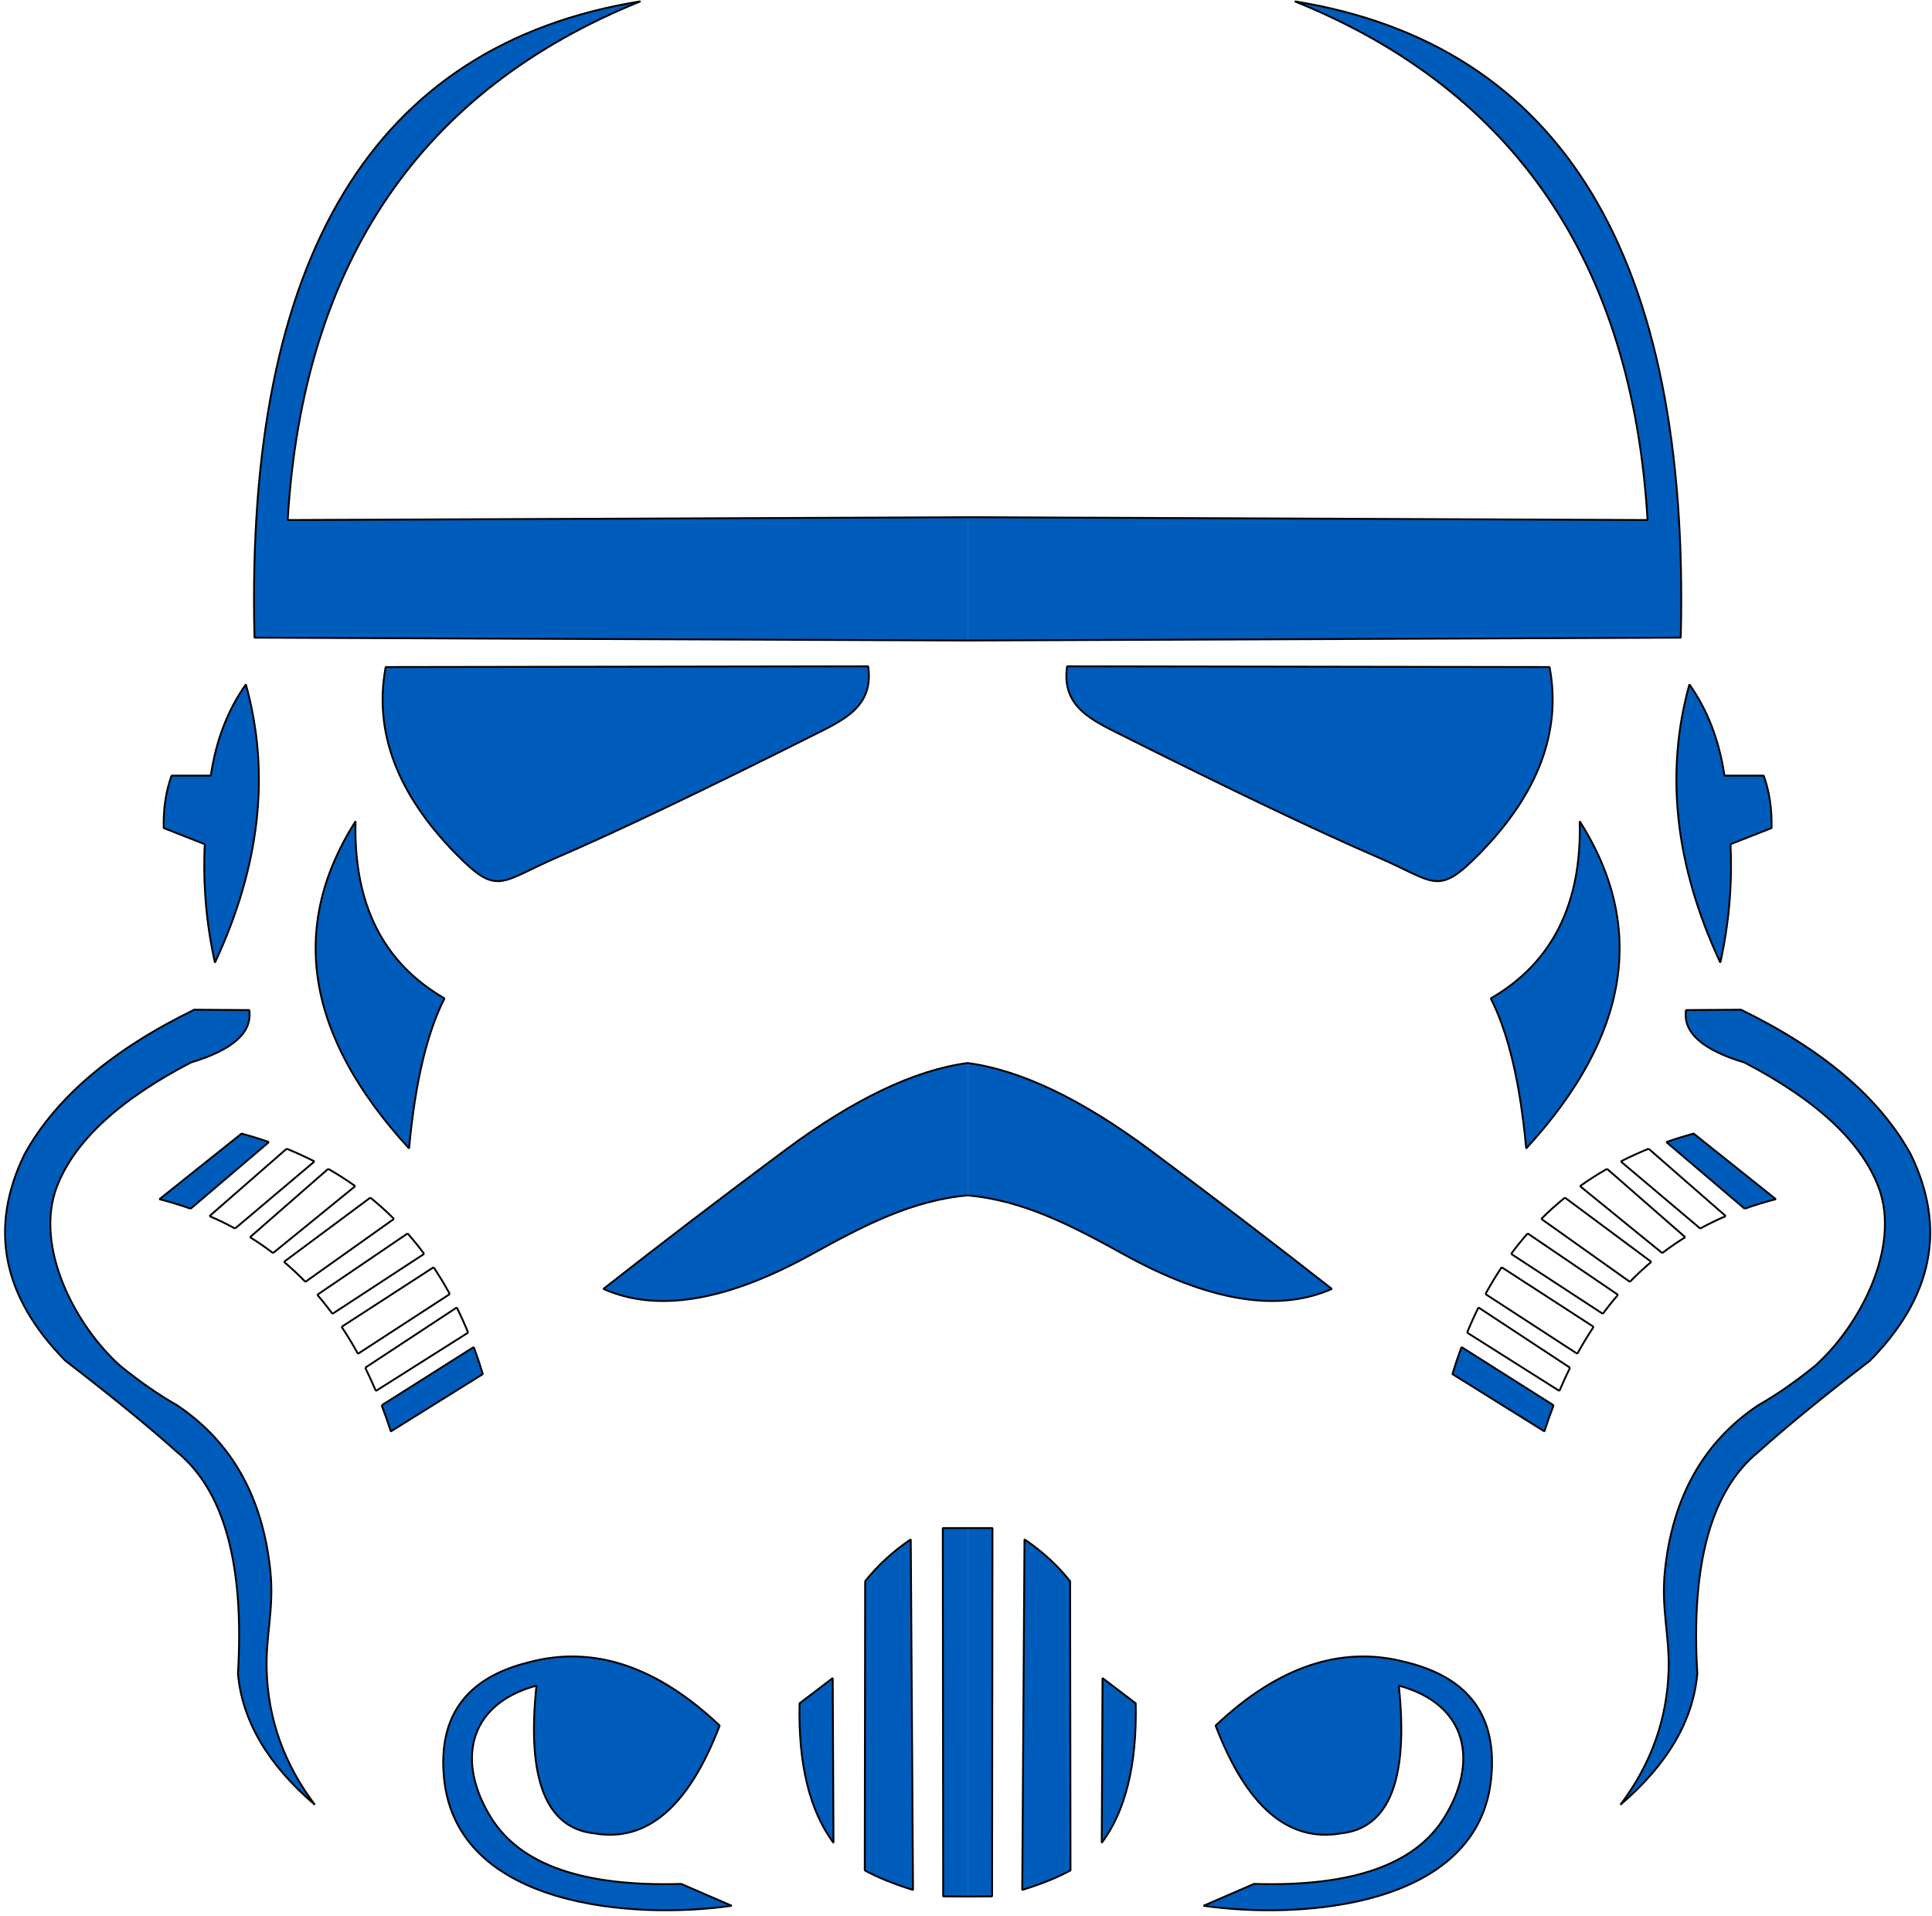
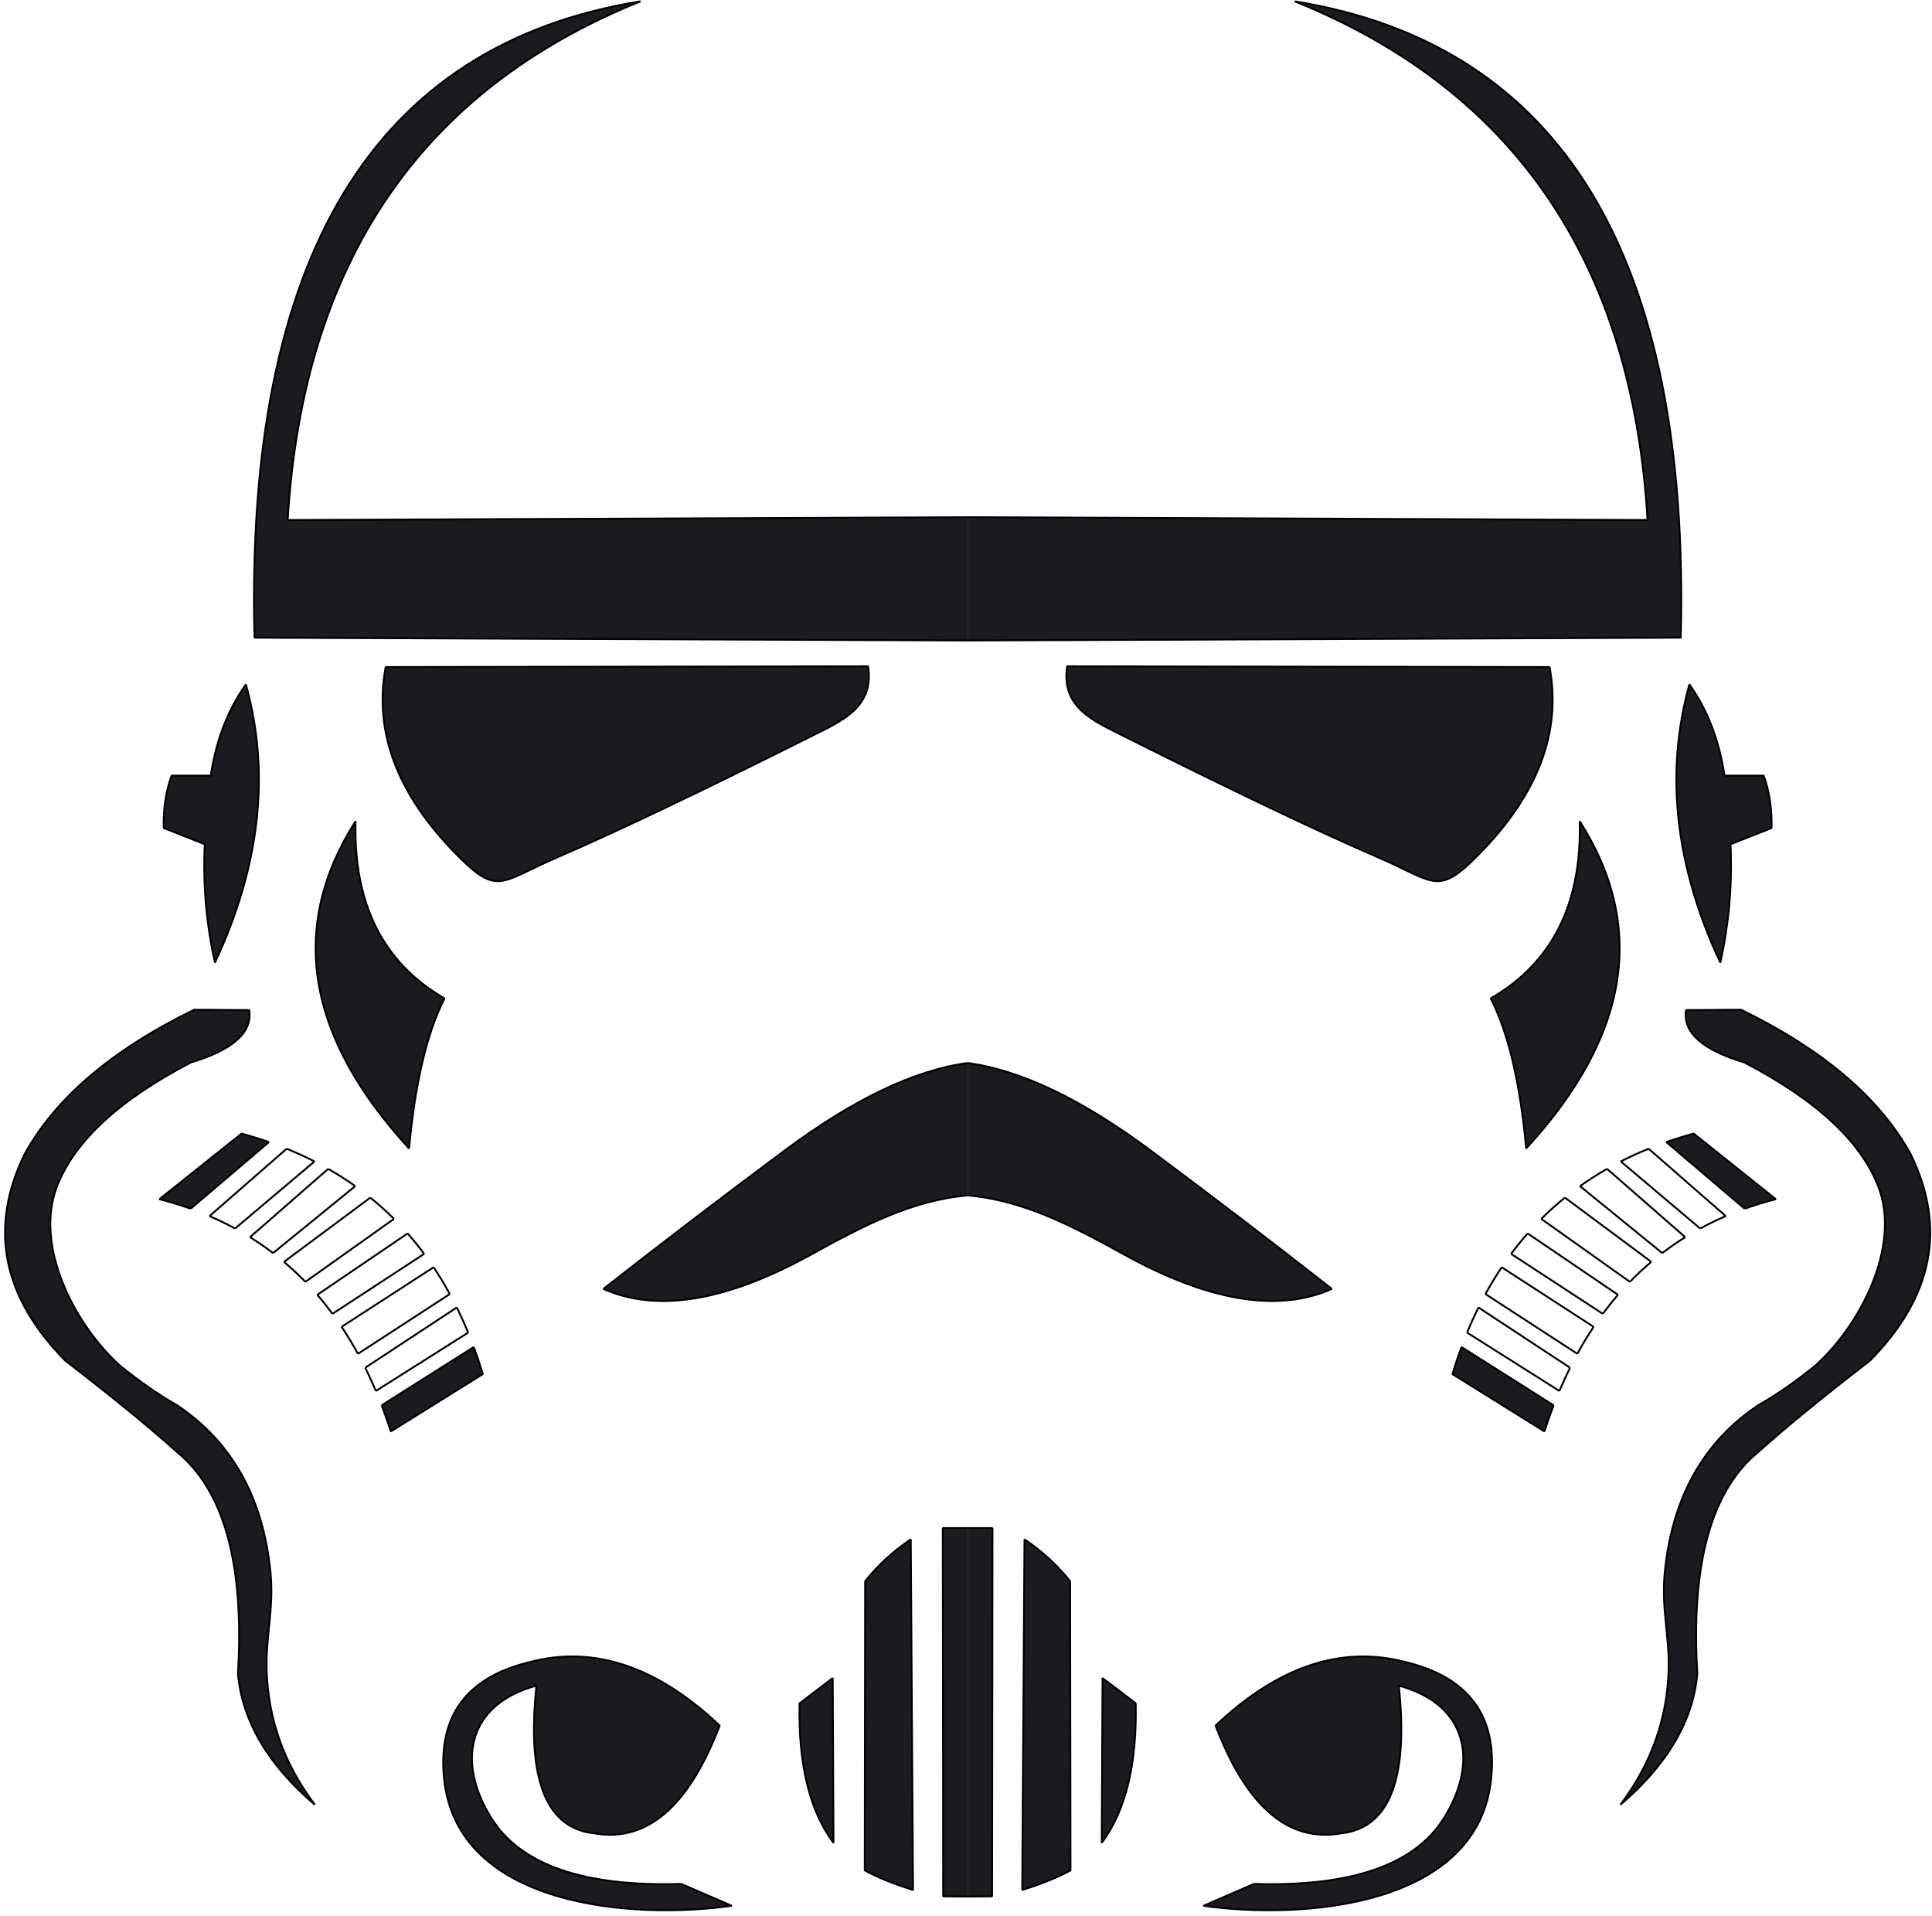
<svg xmlns="http://www.w3.org/2000/svg" width="352" height="349" viewBox="0 0 352 349" fill="none">
-   <path fill-rule="evenodd" clip-rule="evenodd" d="M176.297 94.222C159.792 94.29 118.498 94.462 52.414 94.736C55.215 47.904 76.641 16.407 116.691 0.245C68.064 8.12 44.625 46.759 46.371 116.162C117.132 116.446 160.441 116.62 176.297 116.683" fill="#005CBB" />
+   <path fill-rule="evenodd" clip-rule="evenodd" d="M176.297 94.222C159.792 94.29 118.498 94.462 52.414 94.736C55.215 47.904 76.641 16.407 116.691 0.245C68.064 8.12 44.625 46.759 46.371 116.162C117.132 116.446 160.441 116.62 176.297 116.683" fill="#1a1b1f" />
  <path d="M176.297 94.222C159.792 94.29 118.498 94.462 52.414 94.736C55.215 47.904 76.641 16.407 116.691 0.245C68.064 8.12 44.625 46.759 46.371 116.162C117.132 116.446 160.441 116.62 176.297 116.683" stroke="black" stroke-width="0.34" stroke-miterlimit="22.926" stroke-linejoin="bevel" />
-   <path fill-rule="evenodd" clip-rule="evenodd" d="M148.173 133.938C127.922 144.087 112.357 151.509 101.481 156.205C91.082 160.695 90.738 163.35 83.107 155.586C72.351 144.645 68.072 133.289 70.27 121.519C128.87 121.427 158.17 121.382 158.17 121.382C159.264 128.753 153.597 131.219 148.173 133.938Z" fill="#005CBB" stroke="black" stroke-width="0.34" stroke-miterlimit="22.926" stroke-linejoin="bevel" />
-   <path fill-rule="evenodd" clip-rule="evenodd" d="M64.778 149.607C52.519 168.903 55.769 188.772 74.529 209.214C75.627 197.277 77.778 188.167 80.984 181.883C69.788 175.413 64.386 164.654 64.778 149.607Z" fill="#005CBB" stroke="black" stroke-width="0.34" stroke-miterlimit="22.926" stroke-linejoin="bevel" />
-   <path fill-rule="evenodd" clip-rule="evenodd" d="M39.163 175.36C47.401 157.713 49.278 140.819 44.794 124.68C41.482 129.366 39.353 134.906 38.407 141.298C38.407 141.298 36.027 141.298 31.266 141.298C30.235 144.089 29.755 147.271 29.824 150.844C34.814 152.812 37.309 153.796 37.309 153.796C36.965 161.071 37.584 168.259 39.163 175.36Z" fill="#005CBB" stroke="black" stroke-width="0.34" stroke-miterlimit="22.926" stroke-linejoin="bevel" />
-   <path fill-rule="evenodd" clip-rule="evenodd" d="M4.486 210.249C10.138 200 20.438 191.232 35.386 183.944C42.07 183.99 45.412 184.013 45.412 184.013C46.003 188.069 42.455 191.251 34.768 193.559C21.709 200.366 13.581 207.887 10.386 216.12C6.127 227.094 13.758 241.573 21.927 248.84C25.492 251.728 28.926 254.108 32.228 255.981C42.186 262.626 47.862 272.689 49.255 286.169C49.961 293.013 48.4 297.86 48.578 304.193C48.831 313.152 51.76 321.346 57.362 328.774C48.775 321.425 44.106 313.459 43.354 304.877C44.543 284.979 40.835 271.519 32.229 264.498C27.204 259.979 20.429 254.44 11.903 247.88C0.404 236.215 -2.068 223.671 4.486 210.249Z" fill="#005CBB" stroke="black" stroke-width="0.34" stroke-miterlimit="22.926" stroke-linejoin="bevel" />
-   <path fill-rule="evenodd" clip-rule="evenodd" d="M133.314 347.18C133.314 347.18 130.247 345.852 124.112 343.197C106.434 343.738 94.921 339.769 89.572 331.291C83.11 321.05 85.13 310.481 97.742 307.076C95.937 324.103 99.462 333.076 108.318 333.995C117.888 335.641 125.487 329.094 131.117 314.355C119.683 303.53 108.1 299.684 96.369 302.818C84.943 305.627 79.788 312.671 80.903 323.95C83.235 347.51 115.471 349.717 133.314 347.18Z" fill="#005CBB" stroke="black" stroke-width="0.34" stroke-miterlimit="22.926" stroke-linejoin="bevel" />
-   <path fill-rule="evenodd" clip-rule="evenodd" d="M151.718 305.702C151.81 325.709 151.856 335.713 151.856 335.713C147.491 329.832 145.431 321.363 145.675 310.303C149.704 307.236 151.718 305.702 151.718 305.702Z" fill="#005CBB" stroke="black" stroke-width="0.34" stroke-miterlimit="22.926" stroke-linejoin="bevel" />
-   <path fill-rule="evenodd" clip-rule="evenodd" d="M165.935 280.432C166.209 323.008 166.346 344.297 166.346 344.297C162.714 343.162 159.784 341.972 157.556 340.726C157.603 305.612 157.626 288.055 157.626 288.055C159.948 285.142 162.718 282.601 165.935 280.432Z" fill="#005CBB" stroke="black" stroke-width="0.34" stroke-miterlimit="22.926" stroke-linejoin="bevel" />
-   <path fill-rule="evenodd" clip-rule="evenodd" d="M176.297 278.373C175.074 278.373 173.567 278.373 171.773 278.373C171.819 323.101 171.843 345.465 171.843 345.465C173.616 345.48 175.101 345.492 176.297 345.502" fill="#005CBB" />
+   <path fill-rule="evenodd" clip-rule="evenodd" d="M148.173 133.938C127.922 144.087 112.357 151.509 101.481 156.205C91.082 160.695 90.738 163.35 83.107 155.586C72.351 144.645 68.072 133.289 70.27 121.519C128.87 121.427 158.17 121.382 158.17 121.382C159.264 128.753 153.597 131.219 148.173 133.938Z" fill="#1a1b1f" stroke="black" stroke-width="0.34" stroke-miterlimit="22.926" stroke-linejoin="bevel" />
+   <path fill-rule="evenodd" clip-rule="evenodd" d="M64.778 149.607C52.519 168.903 55.769 188.772 74.529 209.214C75.627 197.277 77.778 188.167 80.984 181.883C69.788 175.413 64.386 164.654 64.778 149.607Z" fill="#1a1b1f" stroke="black" stroke-width="0.34" stroke-miterlimit="22.926" stroke-linejoin="bevel" />
+   <path fill-rule="evenodd" clip-rule="evenodd" d="M39.163 175.36C47.401 157.713 49.278 140.819 44.794 124.68C41.482 129.366 39.353 134.906 38.407 141.298C38.407 141.298 36.027 141.298 31.266 141.298C30.235 144.089 29.755 147.271 29.824 150.844C34.814 152.812 37.309 153.796 37.309 153.796C36.965 161.071 37.584 168.259 39.163 175.36Z" fill="#1a1b1f" stroke="black" stroke-width="0.34" stroke-miterlimit="22.926" stroke-linejoin="bevel" />
+   <path fill-rule="evenodd" clip-rule="evenodd" d="M4.486 210.249C10.138 200 20.438 191.232 35.386 183.944C42.07 183.99 45.412 184.013 45.412 184.013C46.003 188.069 42.455 191.251 34.768 193.559C21.709 200.366 13.581 207.887 10.386 216.12C6.127 227.094 13.758 241.573 21.927 248.84C25.492 251.728 28.926 254.108 32.228 255.981C42.186 262.626 47.862 272.689 49.255 286.169C49.961 293.013 48.4 297.86 48.578 304.193C48.831 313.152 51.76 321.346 57.362 328.774C48.775 321.425 44.106 313.459 43.354 304.877C44.543 284.979 40.835 271.519 32.229 264.498C27.204 259.979 20.429 254.44 11.903 247.88C0.404 236.215 -2.068 223.671 4.486 210.249Z" fill="#1a1b1f" stroke="black" stroke-width="0.34" stroke-miterlimit="22.926" stroke-linejoin="bevel" />
+   <path fill-rule="evenodd" clip-rule="evenodd" d="M133.314 347.18C133.314 347.18 130.247 345.852 124.112 343.197C106.434 343.738 94.921 339.769 89.572 331.291C83.11 321.05 85.13 310.481 97.742 307.076C95.937 324.103 99.462 333.076 108.318 333.995C117.888 335.641 125.487 329.094 131.117 314.355C119.683 303.53 108.1 299.684 96.369 302.818C84.943 305.627 79.788 312.671 80.903 323.95C83.235 347.51 115.471 349.717 133.314 347.18Z" fill="#1a1b1f" stroke="black" stroke-width="0.34" stroke-miterlimit="22.926" stroke-linejoin="bevel" />
+   <path fill-rule="evenodd" clip-rule="evenodd" d="M151.718 305.702C151.81 325.709 151.856 335.713 151.856 335.713C147.491 329.832 145.431 321.363 145.675 310.303C149.704 307.236 151.718 305.702 151.718 305.702Z" fill="#1a1b1f" stroke="black" stroke-width="0.34" stroke-miterlimit="22.926" stroke-linejoin="bevel" />
+   <path fill-rule="evenodd" clip-rule="evenodd" d="M165.935 280.432C166.209 323.008 166.346 344.297 166.346 344.297C162.714 343.162 159.784 341.972 157.556 340.726C157.603 305.612 157.626 288.055 157.626 288.055C159.948 285.142 162.718 282.601 165.935 280.432Z" fill="#1a1b1f" stroke="black" stroke-width="0.34" stroke-miterlimit="22.926" stroke-linejoin="bevel" />
+   <path fill-rule="evenodd" clip-rule="evenodd" d="M176.297 278.373C175.074 278.373 173.567 278.373 171.773 278.373C171.819 323.101 171.843 345.465 171.843 345.465C173.616 345.48 175.101 345.492 176.297 345.502" fill="#1a1b1f" />
  <path d="M176.297 278.373C175.074 278.373 173.567 278.373 171.773 278.373C171.819 323.101 171.843 345.465 171.843 345.465C173.616 345.48 175.101 345.492 176.297 345.502" stroke="black" stroke-width="0.34" stroke-miterlimit="22.926" stroke-linejoin="bevel" />
-   <path fill-rule="evenodd" clip-rule="evenodd" d="M176.297 217.771C166.293 218.637 157.457 223.193 147.903 228.478C132.4 237.055 119.746 239.163 109.939 234.803C120.416 226.585 131.449 218.161 143.039 209.532C155.526 200.243 166.612 194.95 176.297 193.653" fill="#005CBB" />
+   <path fill-rule="evenodd" clip-rule="evenodd" d="M176.297 217.771C166.293 218.637 157.457 223.193 147.903 228.478C132.4 237.055 119.746 239.163 109.939 234.803C120.416 226.585 131.449 218.161 143.039 209.532C155.526 200.243 166.612 194.95 176.297 193.653" fill="#1a1b1f" />
  <path d="M176.297 217.771C166.293 218.637 157.457 223.193 147.903 228.478C132.4 237.055 119.746 239.163 109.939 234.803C120.416 226.585 131.449 218.161 143.039 209.532C155.526 200.243 166.612 194.95 176.297 193.653" stroke="black" stroke-width="0.34" stroke-miterlimit="22.926" stroke-linejoin="bevel" />
-   <path fill-rule="evenodd" clip-rule="evenodd" d="M34.732 220.194C32.896 219.538 31.001 218.96 29.046 218.459C39.026 210.493 44.016 206.51 44.016 206.51C45.721 206.975 47.382 207.488 48.997 208.051" fill="#005CBB" />
+   <path fill-rule="evenodd" clip-rule="evenodd" d="M34.732 220.194C32.896 219.538 31.001 218.96 29.046 218.459C39.026 210.493 44.016 206.51 44.016 206.51C45.721 206.975 47.382 207.488 48.997 208.051" fill="#1a1b1f" />
  <path d="M34.732 220.194C32.896 219.538 31.001 218.96 29.046 218.459C39.026 210.493 44.016 206.51 44.016 206.51C45.721 206.975 47.382 207.488 48.997 208.051" stroke="black" stroke-width="0.34" stroke-miterlimit="22.926" stroke-linejoin="bevel" />
-   <path fill-rule="evenodd" clip-rule="evenodd" d="M52.225 209.267C53.971 209.976 55.662 210.747 57.295 211.581Z" fill="#005CBB" />
+   <path fill-rule="evenodd" clip-rule="evenodd" d="M52.225 209.267C53.971 209.976 55.662 210.747 57.295 211.581Z" fill="#1a1b1f" />
  <path d="M52.225 209.267C53.971 209.976 55.662 210.747 57.295 211.581" stroke="black" stroke-width="0.34" stroke-miterlimit="22.926" stroke-linejoin="bevel" />
-   <path fill-rule="evenodd" clip-rule="evenodd" d="M59.796 212.933C61.505 213.909 63.148 214.959 64.724 216.083Z" fill="#005CBB" />
+   <path fill-rule="evenodd" clip-rule="evenodd" d="M59.796 212.933C61.505 213.909 63.148 214.959 64.724 216.083Z" fill="#1a1b1f" />
  <path d="M59.796 212.933C61.505 213.909 63.148 214.959 64.724 216.083" stroke="black" stroke-width="0.34" stroke-miterlimit="22.926" stroke-linejoin="bevel" />
-   <path fill-rule="evenodd" clip-rule="evenodd" d="M67.474 218.173C68.976 219.39 70.412 220.682 71.78 222.048Z" fill="#005CBB" />
+   <path fill-rule="evenodd" clip-rule="evenodd" d="M67.474 218.173C68.976 219.39 70.412 220.682 71.78 222.048Z" fill="#1a1b1f" />
  <path d="M67.474 218.173C68.976 219.39 70.412 220.682 71.78 222.048" stroke="black" stroke-width="0.34" stroke-miterlimit="22.926" stroke-linejoin="bevel" />
-   <path fill-rule="evenodd" clip-rule="evenodd" d="M74.266 224.695C75.315 225.887 76.32 227.129 77.279 228.42Z" fill="#005CBB" />
+   <path fill-rule="evenodd" clip-rule="evenodd" d="M74.266 224.695C75.315 225.887 76.32 227.129 77.279 228.42Z" fill="#1a1b1f" />
  <path d="M74.266 224.695C75.315 225.887 76.32 227.129 77.279 228.42" stroke="black" stroke-width="0.34" stroke-miterlimit="22.926" stroke-linejoin="bevel" />
-   <path fill-rule="evenodd" clip-rule="evenodd" d="M78.999 230.859C80.043 232.42 81.028 234.048 81.953 235.741Z" fill="#005CBB" />
+   <path fill-rule="evenodd" clip-rule="evenodd" d="M78.999 230.859C80.043 232.42 81.028 234.048 81.953 235.741Z" fill="#1a1b1f" />
  <path d="M78.999 230.859C80.043 232.42 81.028 234.048 81.953 235.741" stroke="black" stroke-width="0.34" stroke-miterlimit="22.926" stroke-linejoin="bevel" />
-   <path fill-rule="evenodd" clip-rule="evenodd" d="M83.224 238.186C83.956 239.666 84.646 241.193 85.293 242.766Z" fill="#005CBB" />
+   <path fill-rule="evenodd" clip-rule="evenodd" d="M83.224 238.186C83.956 239.666 84.646 241.193 85.293 242.766Z" fill="#1a1b1f" />
  <path d="M83.224 238.186C83.956 239.666 84.646 241.193 85.293 242.766" stroke="black" stroke-width="0.34" stroke-miterlimit="22.926" stroke-linejoin="bevel" />
-   <path fill-rule="evenodd" clip-rule="evenodd" d="M86.317 245.394C86.908 246.991 87.457 248.634 87.966 250.323C76.795 257.282 71.21 260.761 71.21 260.761C70.686 259.132 70.128 257.547 69.537 256.007" fill="#005CBB" />
+   <path fill-rule="evenodd" clip-rule="evenodd" d="M86.317 245.394C86.908 246.991 87.457 248.634 87.966 250.323C76.795 257.282 71.21 260.761 71.21 260.761C70.686 259.132 70.128 257.547 69.537 256.007" fill="#1a1b1f" />
  <path d="M86.317 245.394C86.908 246.991 87.457 248.634 87.966 250.323C76.795 257.282 71.21 260.761 71.21 260.761C70.686 259.132 70.128 257.547 69.537 256.007" stroke="black" stroke-width="0.34" stroke-miterlimit="22.926" stroke-linejoin="bevel" />
-   <path fill-rule="evenodd" clip-rule="evenodd" d="M68.482 253.393C67.867 251.941 67.219 250.531 66.54 249.164Z" fill="#005CBB" />
+   <path fill-rule="evenodd" clip-rule="evenodd" d="M68.482 253.393C67.867 251.941 67.219 250.531 66.54 249.164Z" fill="#1a1b1f" />
  <path d="M68.482 253.393C67.867 251.941 67.219 250.531 66.54 249.164" stroke="black" stroke-width="0.34" stroke-miterlimit="22.926" stroke-linejoin="bevel" />
-   <path fill-rule="evenodd" clip-rule="evenodd" d="M65.215 246.624C64.278 244.916 63.287 243.278 62.241 241.713Z" fill="#005CBB" />
+   <path fill-rule="evenodd" clip-rule="evenodd" d="M65.215 246.624C64.278 244.916 63.287 243.278 62.241 241.713Z" fill="#1a1b1f" />
  <path d="M65.215 246.624C64.278 244.916 63.287 243.278 62.241 241.713" stroke="black" stroke-width="0.34" stroke-miterlimit="22.926" stroke-linejoin="bevel" />
-   <path fill-rule="evenodd" clip-rule="evenodd" d="M60.574 239.34C59.687 238.14 58.764 236.985 57.806 235.878Z" fill="#005CBB" />
+   <path fill-rule="evenodd" clip-rule="evenodd" d="M60.574 239.34C59.687 238.14 58.764 236.985 57.806 235.878Z" fill="#1a1b1f" />
  <path d="M60.574 239.34C59.687 238.14 58.764 236.985 57.806 235.878" stroke="black" stroke-width="0.34" stroke-miterlimit="22.926" stroke-linejoin="bevel" />
-   <path fill-rule="evenodd" clip-rule="evenodd" d="M55.642 233.516C54.394 232.232 53.092 231.018 51.737 229.876Z" fill="#005CBB" />
+   <path fill-rule="evenodd" clip-rule="evenodd" d="M55.642 233.516C54.394 232.232 53.092 231.018 51.737 229.876Z" fill="#1a1b1f" />
  <path d="M55.642 233.516C54.394 232.232 53.092 231.018 51.737 229.876" stroke="black" stroke-width="0.34" stroke-miterlimit="22.926" stroke-linejoin="bevel" />
-   <path fill-rule="evenodd" clip-rule="evenodd" d="M49.742 228.275C48.395 227.246 46.997 226.282 45.551 225.384Z" fill="#005CBB" />
+   <path fill-rule="evenodd" clip-rule="evenodd" d="M49.742 228.275C48.395 227.246 46.997 226.282 45.551 225.384Z" fill="#1a1b1f" />
  <path d="M49.742 228.275C48.395 227.246 46.997 226.282 45.551 225.384" stroke="black" stroke-width="0.34" stroke-miterlimit="22.926" stroke-linejoin="bevel" />
-   <path fill-rule="evenodd" clip-rule="evenodd" d="M42.827 223.8C41.324 222.983 39.771 222.231 38.169 221.543Z" fill="#005CBB" />
+   <path fill-rule="evenodd" clip-rule="evenodd" d="M42.827 223.8C41.324 222.983 39.771 222.231 38.169 221.543Z" fill="#1a1b1f" />
  <path d="M42.827 223.8C41.324 222.983 39.771 222.231 38.169 221.543" stroke="black" stroke-width="0.34" stroke-miterlimit="22.926" stroke-linejoin="bevel" />
-   <path fill-rule="evenodd" clip-rule="evenodd" d="M69.537 256.007C78.671 250.23 84.264 246.692 86.317 245.394Z" fill="#005CBB" />
+   <path fill-rule="evenodd" clip-rule="evenodd" d="M69.537 256.007C78.671 250.23 84.264 246.692 86.317 245.394Z" fill="#1a1b1f" />
  <path d="M69.537 256.007C78.671 250.23 84.264 246.692 86.317 245.394" stroke="black" stroke-width="0.34" stroke-miterlimit="22.926" stroke-linejoin="bevel" />
-   <path fill-rule="evenodd" clip-rule="evenodd" d="M68.482 253.393C77.321 247.806 82.924 244.263 85.292 242.766Z" fill="#005CBB" />
+   <path fill-rule="evenodd" clip-rule="evenodd" d="M68.482 253.393C77.321 247.806 82.924 244.263 85.292 242.766Z" fill="#1a1b1f" />
  <path d="M68.482 253.393C77.321 247.806 82.924 244.263 85.292 242.766" stroke="black" stroke-width="0.34" stroke-miterlimit="22.926" stroke-linejoin="bevel" />
-   <path fill-rule="evenodd" clip-rule="evenodd" d="M66.54 249.164C75.743 243.108 81.305 239.449 83.224 238.186Z" fill="#005CBB" />
+   <path fill-rule="evenodd" clip-rule="evenodd" d="M66.54 249.164C75.743 243.108 81.305 239.449 83.224 238.186Z" fill="#1a1b1f" />
  <path d="M66.54 249.164C75.743 243.108 81.305 239.449 83.224 238.186" stroke="black" stroke-width="0.34" stroke-miterlimit="22.926" stroke-linejoin="bevel" />
-   <path fill-rule="evenodd" clip-rule="evenodd" d="M62.241 241.713C70.782 236.18 76.369 232.562 78.999 230.859Z" fill="#005CBB" />
+   <path fill-rule="evenodd" clip-rule="evenodd" d="M62.241 241.713C70.782 236.18 76.369 232.562 78.999 230.859Z" fill="#1a1b1f" />
  <path d="M62.241 241.713C70.782 236.18 76.369 232.562 78.999 230.859" stroke="black" stroke-width="0.34" stroke-miterlimit="22.926" stroke-linejoin="bevel" />
-   <path fill-rule="evenodd" clip-rule="evenodd" d="M65.215 246.624C73.858 241.004 79.438 237.377 81.953 235.741Z" fill="#005CBB" />
+   <path fill-rule="evenodd" clip-rule="evenodd" d="M65.215 246.624C73.858 241.004 79.438 237.377 81.953 235.741Z" fill="#1a1b1f" />
  <path d="M65.215 246.624C73.858 241.004 79.438 237.377 81.953 235.741" stroke="black" stroke-width="0.34" stroke-miterlimit="22.926" stroke-linejoin="bevel" />
-   <path fill-rule="evenodd" clip-rule="evenodd" d="M57.806 235.878C66.845 229.736 72.332 226.008 74.266 224.695Z" fill="#005CBB" />
+   <path fill-rule="evenodd" clip-rule="evenodd" d="M57.806 235.878C66.845 229.736 72.332 226.008 74.266 224.695Z" fill="#1a1b1f" />
  <path d="M57.806 235.878C66.845 229.736 72.332 226.008 74.266 224.695" stroke="black" stroke-width="0.34" stroke-miterlimit="22.926" stroke-linejoin="bevel" />
-   <path fill-rule="evenodd" clip-rule="evenodd" d="M60.574 239.34C69.016 233.822 74.584 230.181 77.279 228.42Z" fill="#005CBB" />
+   <path fill-rule="evenodd" clip-rule="evenodd" d="M60.574 239.34C69.016 233.822 74.584 230.181 77.279 228.42Z" fill="#1a1b1f" />
  <path d="M60.574 239.34C69.016 233.822 74.584 230.181 77.279 228.42" stroke="black" stroke-width="0.34" stroke-miterlimit="22.926" stroke-linejoin="bevel" />
-   <path fill-rule="evenodd" clip-rule="evenodd" d="M51.737 229.876C59.47 224.126 64.716 220.225 67.474 218.174Z" fill="#005CBB" />
+   <path fill-rule="evenodd" clip-rule="evenodd" d="M51.737 229.876C59.47 224.126 64.716 220.225 67.474 218.174Z" fill="#1a1b1f" />
  <path d="M51.737 229.876C59.47 224.126 64.716 220.225 67.474 218.174" stroke="black" stroke-width="0.34" stroke-miterlimit="22.926" stroke-linejoin="bevel" />
-   <path fill-rule="evenodd" clip-rule="evenodd" d="M55.642 233.516C63.83 227.698 69.21 223.875 71.78 222.048Z" fill="#005CBB" />
+   <path fill-rule="evenodd" clip-rule="evenodd" d="M55.642 233.516C63.83 227.698 69.21 223.875 71.78 222.048Z" fill="#1a1b1f" />
  <path d="M55.642 233.516C63.83 227.698 69.21 223.875 71.78 222.048" stroke="black" stroke-width="0.34" stroke-miterlimit="22.926" stroke-linejoin="bevel" />
-   <path fill-rule="evenodd" clip-rule="evenodd" d="M45.551 225.384C52.383 219.412 57.131 215.261 59.796 212.933Z" fill="#005CBB" />
+   <path fill-rule="evenodd" clip-rule="evenodd" d="M45.551 225.384C52.383 219.412 57.131 215.261 59.796 212.933Z" fill="#1a1b1f" />
  <path d="M45.551 225.384C52.383 219.412 57.131 215.261 59.796 212.933" stroke="black" stroke-width="0.34" stroke-miterlimit="22.926" stroke-linejoin="bevel" />
-   <path fill-rule="evenodd" clip-rule="evenodd" d="M49.742 228.275C57.639 221.849 62.633 217.784 64.724 216.083Z" fill="#005CBB" />
+   <path fill-rule="evenodd" clip-rule="evenodd" d="M49.742 228.275C57.639 221.849 62.633 217.784 64.724 216.083Z" fill="#1a1b1f" />
  <path d="M49.742 228.275C57.639 221.849 62.633 217.784 64.724 216.083" stroke="black" stroke-width="0.34" stroke-miterlimit="22.926" stroke-linejoin="bevel" />
-   <path fill-rule="evenodd" clip-rule="evenodd" d="M38.169 221.543C45.447 215.188 50.132 211.096 52.225 209.267Z" fill="#005CBB" />
+   <path fill-rule="evenodd" clip-rule="evenodd" d="M38.169 221.543C45.447 215.188 50.132 211.096 52.225 209.267Z" fill="#1a1b1f" />
  <path d="M38.169 221.543C45.447 215.188 50.132 211.096 52.225 209.267" stroke="black" stroke-width="0.34" stroke-miterlimit="22.926" stroke-linejoin="bevel" />
-   <path fill-rule="evenodd" clip-rule="evenodd" d="M42.827 223.8C50.676 217.171 55.499 213.098 57.295 211.581Z" fill="#005CBB" />
+   <path fill-rule="evenodd" clip-rule="evenodd" d="M42.827 223.8C50.676 217.171 55.499 213.098 57.295 211.581Z" fill="#1a1b1f" />
  <path d="M42.827 223.8C50.676 217.171 55.499 213.098 57.295 211.581" stroke="black" stroke-width="0.34" stroke-miterlimit="22.926" stroke-linejoin="bevel" />
-   <path fill-rule="evenodd" clip-rule="evenodd" d="M34.732 220.194C42.05 213.965 46.805 209.917 48.997 208.051Z" fill="#005CBB" />
+   <path fill-rule="evenodd" clip-rule="evenodd" d="M34.732 220.194C42.05 213.965 46.805 209.917 48.997 208.051Z" fill="#1a1b1f" />
  <path d="M34.732 220.194C42.05 213.965 46.805 209.917 48.997 208.051" stroke="black" stroke-width="0.34" stroke-miterlimit="22.926" stroke-linejoin="bevel" />
-   <path fill-rule="evenodd" clip-rule="evenodd" d="M176.297 94.222C192.801 94.29 234.095 94.462 300.179 94.736C297.378 47.904 275.953 16.407 235.902 0.245C284.529 8.12 307.969 46.759 306.222 116.162C235.461 116.446 192.152 116.62 176.297 116.683" fill="#005CBB" />
+   <path fill-rule="evenodd" clip-rule="evenodd" d="M176.297 94.222C192.801 94.29 234.095 94.462 300.179 94.736C297.378 47.904 275.953 16.407 235.902 0.245C284.529 8.12 307.969 46.759 306.222 116.162C235.461 116.446 192.152 116.62 176.297 116.683" fill="#1a1b1f" />
  <path d="M176.297 94.222C192.801 94.29 234.095 94.462 300.179 94.736C297.378 47.904 275.953 16.407 235.902 0.245C284.529 8.12 307.969 46.759 306.222 116.162C235.461 116.446 192.152 116.62 176.297 116.683" stroke="black" stroke-width="0.34" stroke-miterlimit="22.926" stroke-linejoin="bevel" />
-   <path fill-rule="evenodd" clip-rule="evenodd" d="M204.42 133.938C224.671 144.087 240.236 151.509 251.113 156.205C261.511 160.695 261.855 163.35 269.486 155.586C280.242 144.645 284.521 133.289 282.323 121.519C223.723 121.427 194.423 121.382 194.423 121.382C193.329 128.753 198.996 131.219 204.42 133.938Z" fill="#005CBB" stroke="black" stroke-width="0.34" stroke-miterlimit="22.926" stroke-linejoin="bevel" />
-   <path fill-rule="evenodd" clip-rule="evenodd" d="M287.816 149.607C300.074 168.903 296.824 188.772 278.064 209.214C276.967 197.277 274.815 188.167 271.609 181.883C282.805 175.413 288.207 164.654 287.816 149.607Z" fill="#005CBB" stroke="black" stroke-width="0.34" stroke-miterlimit="22.926" stroke-linejoin="bevel" />
-   <path fill-rule="evenodd" clip-rule="evenodd" d="M313.43 175.36C305.192 157.713 303.315 140.819 307.799 124.68C311.112 129.366 313.241 134.906 314.186 141.298C314.186 141.298 316.567 141.298 321.328 141.298C322.358 144.089 322.839 147.271 322.77 150.844C317.78 152.812 315.285 153.796 315.285 153.796C315.628 161.071 315.01 168.259 313.43 175.36Z" fill="#005CBB" stroke="black" stroke-width="0.34" stroke-miterlimit="22.926" stroke-linejoin="bevel" />
-   <path fill-rule="evenodd" clip-rule="evenodd" d="M348.107 210.249C342.455 200 332.155 191.232 317.207 183.944C310.523 183.99 307.181 184.013 307.181 184.013C306.59 188.069 310.138 191.251 317.825 193.559C330.884 200.366 339.012 207.887 342.207 216.12C346.466 227.094 338.835 241.573 330.667 248.84C327.101 251.728 323.667 254.108 320.366 255.981C310.407 262.626 304.731 272.689 303.339 286.169C302.632 293.013 304.193 297.86 304.015 304.193C303.762 313.152 300.833 321.346 295.231 328.774C303.818 321.425 308.487 313.459 309.24 304.877C308.05 284.979 311.759 271.519 320.364 264.498C325.389 259.979 332.164 254.44 340.691 247.88C352.189 236.215 354.661 223.671 348.107 210.249Z" fill="#005CBB" stroke="black" stroke-width="0.34" stroke-miterlimit="22.926" stroke-linejoin="bevel" />
-   <path fill-rule="evenodd" clip-rule="evenodd" d="M219.279 347.18C219.279 347.18 222.346 345.852 228.481 343.197C246.159 343.738 257.673 339.769 263.021 331.291C269.483 321.05 267.463 310.481 254.851 307.076C256.656 324.103 253.131 333.076 244.276 333.995C234.705 335.641 227.106 329.094 221.477 314.355C232.91 303.53 244.493 299.684 256.224 302.818C267.651 305.627 272.806 312.671 271.69 323.95C269.358 347.51 237.122 349.717 219.279 347.18Z" fill="#005CBB" stroke="black" stroke-width="0.34" stroke-miterlimit="22.926" stroke-linejoin="bevel" />
-   <path fill-rule="evenodd" clip-rule="evenodd" d="M200.875 305.702C200.783 325.709 200.737 335.713 200.737 335.713C205.102 329.832 207.162 321.363 206.918 310.303C202.889 307.236 200.875 305.702 200.875 305.702Z" fill="#005CBB" stroke="black" stroke-width="0.34" stroke-miterlimit="22.926" stroke-linejoin="bevel" />
-   <path fill-rule="evenodd" clip-rule="evenodd" d="M186.658 280.432C186.384 323.008 186.247 344.297 186.247 344.297C189.879 343.162 192.809 341.972 195.037 340.726C194.991 305.612 194.968 288.055 194.968 288.055C192.645 285.142 189.875 282.601 186.658 280.432Z" fill="#005CBB" stroke="black" stroke-width="0.34" stroke-miterlimit="22.926" stroke-linejoin="bevel" />
-   <path fill-rule="evenodd" clip-rule="evenodd" d="M176.297 278.373C177.519 278.373 179.027 278.373 180.82 278.373C180.774 323.101 180.751 345.465 180.751 345.465C178.977 345.48 177.492 345.492 176.297 345.502" fill="#005CBB" />
+   <path fill-rule="evenodd" clip-rule="evenodd" d="M204.42 133.938C224.671 144.087 240.236 151.509 251.113 156.205C261.511 160.695 261.855 163.35 269.486 155.586C280.242 144.645 284.521 133.289 282.323 121.519C223.723 121.427 194.423 121.382 194.423 121.382C193.329 128.753 198.996 131.219 204.42 133.938Z" fill="#1a1b1f" stroke="black" stroke-width="0.34" stroke-miterlimit="22.926" stroke-linejoin="bevel" />
+   <path fill-rule="evenodd" clip-rule="evenodd" d="M287.816 149.607C300.074 168.903 296.824 188.772 278.064 209.214C276.967 197.277 274.815 188.167 271.609 181.883C282.805 175.413 288.207 164.654 287.816 149.607Z" fill="#1a1b1f" stroke="black" stroke-width="0.34" stroke-miterlimit="22.926" stroke-linejoin="bevel" />
+   <path fill-rule="evenodd" clip-rule="evenodd" d="M313.43 175.36C305.192 157.713 303.315 140.819 307.799 124.68C311.112 129.366 313.241 134.906 314.186 141.298C314.186 141.298 316.567 141.298 321.328 141.298C322.358 144.089 322.839 147.271 322.77 150.844C317.78 152.812 315.285 153.796 315.285 153.796C315.628 161.071 315.01 168.259 313.43 175.36Z" fill="#1a1b1f" stroke="black" stroke-width="0.34" stroke-miterlimit="22.926" stroke-linejoin="bevel" />
+   <path fill-rule="evenodd" clip-rule="evenodd" d="M348.107 210.249C342.455 200 332.155 191.232 317.207 183.944C310.523 183.99 307.181 184.013 307.181 184.013C306.59 188.069 310.138 191.251 317.825 193.559C330.884 200.366 339.012 207.887 342.207 216.12C346.466 227.094 338.835 241.573 330.667 248.84C327.101 251.728 323.667 254.108 320.366 255.981C310.407 262.626 304.731 272.689 303.339 286.169C302.632 293.013 304.193 297.86 304.015 304.193C303.762 313.152 300.833 321.346 295.231 328.774C303.818 321.425 308.487 313.459 309.24 304.877C308.05 284.979 311.759 271.519 320.364 264.498C325.389 259.979 332.164 254.44 340.691 247.88C352.189 236.215 354.661 223.671 348.107 210.249Z" fill="#1a1b1f" stroke="black" stroke-width="0.34" stroke-miterlimit="22.926" stroke-linejoin="bevel" />
+   <path fill-rule="evenodd" clip-rule="evenodd" d="M219.279 347.18C219.279 347.18 222.346 345.852 228.481 343.197C246.159 343.738 257.673 339.769 263.021 331.291C269.483 321.05 267.463 310.481 254.851 307.076C256.656 324.103 253.131 333.076 244.276 333.995C234.705 335.641 227.106 329.094 221.477 314.355C232.91 303.53 244.493 299.684 256.224 302.818C267.651 305.627 272.806 312.671 271.69 323.95C269.358 347.51 237.122 349.717 219.279 347.18Z" fill="#1a1b1f" stroke="black" stroke-width="0.34" stroke-miterlimit="22.926" stroke-linejoin="bevel" />
+   <path fill-rule="evenodd" clip-rule="evenodd" d="M200.875 305.702C200.783 325.709 200.737 335.713 200.737 335.713C205.102 329.832 207.162 321.363 206.918 310.303C202.889 307.236 200.875 305.702 200.875 305.702Z" fill="#1a1b1f" stroke="black" stroke-width="0.34" stroke-miterlimit="22.926" stroke-linejoin="bevel" />
+   <path fill-rule="evenodd" clip-rule="evenodd" d="M186.658 280.432C186.384 323.008 186.247 344.297 186.247 344.297C189.879 343.162 192.809 341.972 195.037 340.726C194.991 305.612 194.968 288.055 194.968 288.055C192.645 285.142 189.875 282.601 186.658 280.432Z" fill="#1a1b1f" stroke="black" stroke-width="0.34" stroke-miterlimit="22.926" stroke-linejoin="bevel" />
+   <path fill-rule="evenodd" clip-rule="evenodd" d="M176.297 278.373C177.519 278.373 179.027 278.373 180.82 278.373C180.774 323.101 180.751 345.465 180.751 345.465C178.977 345.48 177.492 345.492 176.297 345.502" fill="#1a1b1f" />
  <path d="M176.297 278.373C177.519 278.373 179.027 278.373 180.82 278.373C180.774 323.101 180.751 345.465 180.751 345.465C178.977 345.48 177.492 345.492 176.297 345.502" stroke="black" stroke-width="0.34" stroke-miterlimit="22.926" stroke-linejoin="bevel" />
-   <path fill-rule="evenodd" clip-rule="evenodd" d="M176.297 217.771C186.3 218.637 195.136 223.193 204.69 228.478C220.193 237.055 232.848 239.163 242.654 234.803C232.177 226.585 221.144 218.161 209.554 209.532C197.067 200.243 185.981 194.95 176.297 193.653" fill="#005CBB" />
+   <path fill-rule="evenodd" clip-rule="evenodd" d="M176.297 217.771C186.3 218.637 195.136 223.193 204.69 228.478C220.193 237.055 232.848 239.163 242.654 234.803C232.177 226.585 221.144 218.161 209.554 209.532C197.067 200.243 185.981 194.95 176.297 193.653" fill="#1a1b1f" />
  <path d="M176.297 217.771C186.3 218.637 195.136 223.193 204.69 228.478C220.193 237.055 232.848 239.163 242.654 234.803C232.177 226.585 221.144 218.161 209.554 209.532C197.067 200.243 185.981 194.95 176.297 193.653" stroke="black" stroke-width="0.34" stroke-miterlimit="22.926" stroke-linejoin="bevel" />
-   <path fill-rule="evenodd" clip-rule="evenodd" d="M317.861 220.194C319.697 219.538 321.592 218.96 323.547 218.459C313.567 210.493 308.577 206.51 308.577 206.51C306.872 206.975 305.212 207.488 303.596 208.051" fill="#005CBB" />
+   <path fill-rule="evenodd" clip-rule="evenodd" d="M317.861 220.194C319.697 219.538 321.592 218.96 323.547 218.459C313.567 210.493 308.577 206.51 308.577 206.51C306.872 206.975 305.212 207.488 303.596 208.051" fill="#1a1b1f" />
  <path d="M317.861 220.194C319.697 219.538 321.592 218.96 323.547 218.459C313.567 210.493 308.577 206.51 308.577 206.51C306.872 206.975 305.212 207.488 303.596 208.051" stroke="black" stroke-width="0.34" stroke-miterlimit="22.926" stroke-linejoin="bevel" />
-   <path fill-rule="evenodd" clip-rule="evenodd" d="M300.368 209.267C298.622 209.976 296.932 210.747 295.299 211.581Z" fill="#005CBB" />
+   <path fill-rule="evenodd" clip-rule="evenodd" d="M300.368 209.267C298.622 209.976 296.932 210.747 295.299 211.581Z" fill="#1a1b1f" />
  <path d="M300.368 209.267C298.622 209.976 296.932 210.747 295.299 211.581" stroke="black" stroke-width="0.34" stroke-miterlimit="22.926" stroke-linejoin="bevel" />
-   <path fill-rule="evenodd" clip-rule="evenodd" d="M292.797 212.933C291.088 213.909 289.445 214.959 287.87 216.083Z" fill="#005CBB" />
+   <path fill-rule="evenodd" clip-rule="evenodd" d="M292.797 212.933C291.088 213.909 289.445 214.959 287.87 216.083Z" fill="#1a1b1f" />
  <path d="M292.797 212.933C291.088 213.909 289.445 214.959 287.87 216.083" stroke="black" stroke-width="0.34" stroke-miterlimit="22.926" stroke-linejoin="bevel" />
-   <path fill-rule="evenodd" clip-rule="evenodd" d="M285.12 218.173C283.617 219.39 282.182 220.682 280.813 222.048Z" fill="#005CBB" />
+   <path fill-rule="evenodd" clip-rule="evenodd" d="M285.12 218.173C283.617 219.39 282.182 220.682 280.813 222.048Z" fill="#1a1b1f" />
  <path d="M285.12 218.173C283.617 219.39 282.182 220.682 280.813 222.048" stroke="black" stroke-width="0.34" stroke-miterlimit="22.926" stroke-linejoin="bevel" />
-   <path fill-rule="evenodd" clip-rule="evenodd" d="M278.328 224.695C277.278 225.887 276.274 227.129 275.314 228.42Z" fill="#005CBB" />
+   <path fill-rule="evenodd" clip-rule="evenodd" d="M278.328 224.695C277.278 225.887 276.274 227.129 275.314 228.42Z" fill="#1a1b1f" />
  <path d="M278.328 224.695C277.278 225.887 276.274 227.129 275.314 228.42" stroke="black" stroke-width="0.34" stroke-miterlimit="22.926" stroke-linejoin="bevel" />
-   <path fill-rule="evenodd" clip-rule="evenodd" d="M273.594 230.859C272.55 232.42 271.565 234.048 270.64 235.741Z" fill="#005CBB" />
+   <path fill-rule="evenodd" clip-rule="evenodd" d="M273.594 230.859C272.55 232.42 271.565 234.048 270.64 235.741Z" fill="#1a1b1f" />
  <path d="M273.594 230.859C272.55 232.42 271.565 234.048 270.64 235.741" stroke="black" stroke-width="0.34" stroke-miterlimit="22.926" stroke-linejoin="bevel" />
-   <path fill-rule="evenodd" clip-rule="evenodd" d="M269.369 238.186C268.637 239.666 267.948 241.193 267.301 242.766Z" fill="#005CBB" />
+   <path fill-rule="evenodd" clip-rule="evenodd" d="M269.369 238.186C268.637 239.666 267.948 241.193 267.301 242.766Z" fill="#1a1b1f" />
  <path d="M269.369 238.186C268.637 239.666 267.948 241.193 267.301 242.766" stroke="black" stroke-width="0.34" stroke-miterlimit="22.926" stroke-linejoin="bevel" />
-   <path fill-rule="evenodd" clip-rule="evenodd" d="M266.276 245.394C265.685 246.991 265.136 248.634 264.627 250.323C275.798 257.282 281.383 260.761 281.383 260.761C281.907 259.132 282.465 257.547 283.056 256.007" fill="#005CBB" />
+   <path fill-rule="evenodd" clip-rule="evenodd" d="M266.276 245.394C265.685 246.991 265.136 248.634 264.627 250.323C275.798 257.282 281.383 260.761 281.383 260.761C281.907 259.132 282.465 257.547 283.056 256.007" fill="#1a1b1f" />
  <path d="M266.276 245.394C265.685 246.991 265.136 248.634 264.627 250.323C275.798 257.282 281.383 260.761 281.383 260.761C281.907 259.132 282.465 257.547 283.056 256.007" stroke="black" stroke-width="0.34" stroke-miterlimit="22.926" stroke-linejoin="bevel" />
-   <path fill-rule="evenodd" clip-rule="evenodd" d="M284.111 253.393C284.726 251.941 285.374 250.531 286.053 249.164Z" fill="#005CBB" />
+   <path fill-rule="evenodd" clip-rule="evenodd" d="M284.111 253.393C284.726 251.941 285.374 250.531 286.053 249.164Z" fill="#1a1b1f" />
  <path d="M284.111 253.393C284.726 251.941 285.374 250.531 286.053 249.164" stroke="black" stroke-width="0.34" stroke-miterlimit="22.926" stroke-linejoin="bevel" />
-   <path fill-rule="evenodd" clip-rule="evenodd" d="M287.379 246.624C288.315 244.916 289.307 243.278 290.352 241.713Z" fill="#005CBB" />
+   <path fill-rule="evenodd" clip-rule="evenodd" d="M287.379 246.624C288.315 244.916 289.307 243.278 290.352 241.713Z" fill="#1a1b1f" />
  <path d="M287.379 246.624C288.315 244.916 289.307 243.278 290.352 241.713" stroke="black" stroke-width="0.34" stroke-miterlimit="22.926" stroke-linejoin="bevel" />
-   <path fill-rule="evenodd" clip-rule="evenodd" d="M292.019 239.34C292.907 238.14 293.83 236.985 294.788 235.878Z" fill="#005CBB" />
+   <path fill-rule="evenodd" clip-rule="evenodd" d="M292.019 239.34C292.907 238.14 293.83 236.985 294.788 235.878Z" fill="#1a1b1f" />
  <path d="M292.019 239.34C292.907 238.14 293.83 236.985 294.788 235.878" stroke="black" stroke-width="0.34" stroke-miterlimit="22.926" stroke-linejoin="bevel" />
-   <path fill-rule="evenodd" clip-rule="evenodd" d="M296.952 233.516C298.199 232.232 299.501 231.018 300.857 229.876Z" fill="#005CBB" />
+   <path fill-rule="evenodd" clip-rule="evenodd" d="M296.952 233.516C298.199 232.232 299.501 231.018 300.857 229.876Z" fill="#1a1b1f" />
  <path d="M296.952 233.516C298.199 232.232 299.501 231.018 300.857 229.876" stroke="black" stroke-width="0.34" stroke-miterlimit="22.926" stroke-linejoin="bevel" />
-   <path fill-rule="evenodd" clip-rule="evenodd" d="M302.851 228.275C304.199 227.246 305.596 226.282 307.043 225.384Z" fill="#005CBB" />
+   <path fill-rule="evenodd" clip-rule="evenodd" d="M302.851 228.275C304.199 227.246 305.596 226.282 307.043 225.384Z" fill="#1a1b1f" />
  <path d="M302.851 228.275C304.199 227.246 305.596 226.282 307.043 225.384" stroke="black" stroke-width="0.34" stroke-miterlimit="22.926" stroke-linejoin="bevel" />
-   <path fill-rule="evenodd" clip-rule="evenodd" d="M309.766 223.8C311.269 222.983 312.822 222.231 314.424 221.543Z" fill="#005CBB" />
+   <path fill-rule="evenodd" clip-rule="evenodd" d="M309.766 223.8C311.269 222.983 312.822 222.231 314.424 221.543Z" fill="#1a1b1f" />
  <path d="M309.766 223.8C311.269 222.983 312.822 222.231 314.424 221.543" stroke="black" stroke-width="0.34" stroke-miterlimit="22.926" stroke-linejoin="bevel" />
-   <path fill-rule="evenodd" clip-rule="evenodd" d="M283.056 256.007C273.923 250.23 268.329 246.692 266.276 245.394Z" fill="#005CBB" />
+   <path fill-rule="evenodd" clip-rule="evenodd" d="M283.056 256.007C273.923 250.23 268.329 246.692 266.276 245.394Z" fill="#1a1b1f" />
  <path d="M283.056 256.007C273.923 250.23 268.329 246.692 266.276 245.394" stroke="black" stroke-width="0.34" stroke-miterlimit="22.926" stroke-linejoin="bevel" />
-   <path fill-rule="evenodd" clip-rule="evenodd" d="M284.111 253.393C275.273 247.806 269.669 244.263 267.301 242.766Z" fill="#005CBB" />
+   <path fill-rule="evenodd" clip-rule="evenodd" d="M284.111 253.393C275.273 247.806 269.669 244.263 267.301 242.766Z" fill="#1a1b1f" />
  <path d="M284.111 253.393C275.273 247.806 269.669 244.263 267.301 242.766" stroke="black" stroke-width="0.34" stroke-miterlimit="22.926" stroke-linejoin="bevel" />
-   <path fill-rule="evenodd" clip-rule="evenodd" d="M286.053 249.164C276.85 243.108 271.288 239.449 269.369 238.186Z" fill="#005CBB" />
+   <path fill-rule="evenodd" clip-rule="evenodd" d="M286.053 249.164C276.85 243.108 271.288 239.449 269.369 238.186Z" fill="#1a1b1f" />
  <path d="M286.053 249.164C276.85 243.108 271.288 239.449 269.369 238.186" stroke="black" stroke-width="0.34" stroke-miterlimit="22.926" stroke-linejoin="bevel" />
-   <path fill-rule="evenodd" clip-rule="evenodd" d="M290.352 241.713C281.811 236.18 276.224 232.562 273.594 230.859Z" fill="#005CBB" />
+   <path fill-rule="evenodd" clip-rule="evenodd" d="M290.352 241.713C281.811 236.18 276.224 232.562 273.594 230.859Z" fill="#1a1b1f" />
  <path d="M290.352 241.713C281.811 236.18 276.224 232.562 273.594 230.859" stroke="black" stroke-width="0.34" stroke-miterlimit="22.926" stroke-linejoin="bevel" />
-   <path fill-rule="evenodd" clip-rule="evenodd" d="M287.379 246.624C278.735 241.004 273.156 237.377 270.64 235.741Z" fill="#005CBB" />
+   <path fill-rule="evenodd" clip-rule="evenodd" d="M287.379 246.624C278.735 241.004 273.156 237.377 270.64 235.741Z" fill="#1a1b1f" />
  <path d="M287.379 246.624C278.735 241.004 273.156 237.377 270.64 235.741" stroke="black" stroke-width="0.34" stroke-miterlimit="22.926" stroke-linejoin="bevel" />
-   <path fill-rule="evenodd" clip-rule="evenodd" d="M294.788 235.878C285.748 229.736 280.261 226.008 278.328 224.695Z" fill="#005CBB" />
+   <path fill-rule="evenodd" clip-rule="evenodd" d="M294.788 235.878C285.748 229.736 280.261 226.008 278.328 224.695Z" fill="#1a1b1f" />
  <path d="M294.788 235.878C285.748 229.736 280.261 226.008 278.328 224.695" stroke="black" stroke-width="0.34" stroke-miterlimit="22.926" stroke-linejoin="bevel" />
-   <path fill-rule="evenodd" clip-rule="evenodd" d="M292.019 239.34C283.577 233.822 278.009 230.181 275.314 228.42Z" fill="#005CBB" />
+   <path fill-rule="evenodd" clip-rule="evenodd" d="M292.019 239.34C283.577 233.822 278.009 230.181 275.314 228.42Z" fill="#1a1b1f" />
  <path d="M292.019 239.34C283.577 233.822 278.009 230.181 275.314 228.42" stroke="black" stroke-width="0.34" stroke-miterlimit="22.926" stroke-linejoin="bevel" />
-   <path fill-rule="evenodd" clip-rule="evenodd" d="M300.857 229.876C293.123 224.126 287.877 220.225 285.119 218.174Z" fill="#005CBB" />
+   <path fill-rule="evenodd" clip-rule="evenodd" d="M300.857 229.876C293.123 224.126 287.877 220.225 285.119 218.174Z" fill="#1a1b1f" />
  <path d="M300.857 229.876C293.123 224.126 287.877 220.225 285.119 218.174" stroke="black" stroke-width="0.34" stroke-miterlimit="22.926" stroke-linejoin="bevel" />
-   <path fill-rule="evenodd" clip-rule="evenodd" d="M296.952 233.516C288.763 227.698 283.384 223.875 280.813 222.048Z" fill="#005CBB" />
+   <path fill-rule="evenodd" clip-rule="evenodd" d="M296.952 233.516C288.763 227.698 283.384 223.875 280.813 222.048Z" fill="#1a1b1f" />
  <path d="M296.952 233.516C288.763 227.698 283.384 223.875 280.813 222.048" stroke="black" stroke-width="0.34" stroke-miterlimit="22.926" stroke-linejoin="bevel" />
-   <path fill-rule="evenodd" clip-rule="evenodd" d="M307.043 225.384C300.21 219.412 295.462 215.261 292.797 212.933Z" fill="#005CBB" />
+   <path fill-rule="evenodd" clip-rule="evenodd" d="M307.043 225.384C300.21 219.412 295.462 215.261 292.797 212.933Z" fill="#1a1b1f" />
  <path d="M307.043 225.384C300.21 219.412 295.462 215.261 292.797 212.933" stroke="black" stroke-width="0.34" stroke-miterlimit="22.926" stroke-linejoin="bevel" />
-   <path fill-rule="evenodd" clip-rule="evenodd" d="M302.851 228.275C294.955 221.849 289.96 217.784 287.87 216.083Z" fill="#005CBB" />
+   <path fill-rule="evenodd" clip-rule="evenodd" d="M302.851 228.275C294.955 221.849 289.96 217.784 287.87 216.083Z" fill="#1a1b1f" />
  <path d="M302.851 228.275C294.955 221.849 289.96 217.784 287.87 216.083" stroke="black" stroke-width="0.34" stroke-miterlimit="22.926" stroke-linejoin="bevel" />
-   <path fill-rule="evenodd" clip-rule="evenodd" d="M314.424 221.543C307.147 215.188 302.461 211.096 300.368 209.267Z" fill="#005CBB" />
+   <path fill-rule="evenodd" clip-rule="evenodd" d="M314.424 221.543C307.147 215.188 302.461 211.096 300.368 209.267Z" fill="#1a1b1f" />
  <path d="M314.424 221.543C307.147 215.188 302.461 211.096 300.368 209.267" stroke="black" stroke-width="0.34" stroke-miterlimit="22.926" stroke-linejoin="bevel" />
-   <path fill-rule="evenodd" clip-rule="evenodd" d="M309.766 223.8C301.917 217.171 297.094 213.098 295.299 211.581Z" fill="#005CBB" />
+   <path fill-rule="evenodd" clip-rule="evenodd" d="M309.766 223.8C301.917 217.171 297.094 213.098 295.299 211.581Z" fill="#1a1b1f" />
  <path d="M309.766 223.8C301.917 217.171 297.094 213.098 295.299 211.581" stroke="black" stroke-width="0.34" stroke-miterlimit="22.926" stroke-linejoin="bevel" />
-   <path fill-rule="evenodd" clip-rule="evenodd" d="M317.861 220.194C310.543 213.965 305.788 209.917 303.597 208.051Z" fill="#005CBB" />
+   <path fill-rule="evenodd" clip-rule="evenodd" d="M317.861 220.194C310.543 213.965 305.788 209.917 303.597 208.051Z" fill="#1a1b1f" />
  <path d="M317.861 220.194C310.543 213.965 305.788 209.917 303.597 208.051" stroke="black" stroke-width="0.34" stroke-miterlimit="22.926" stroke-linejoin="bevel" />
</svg>
